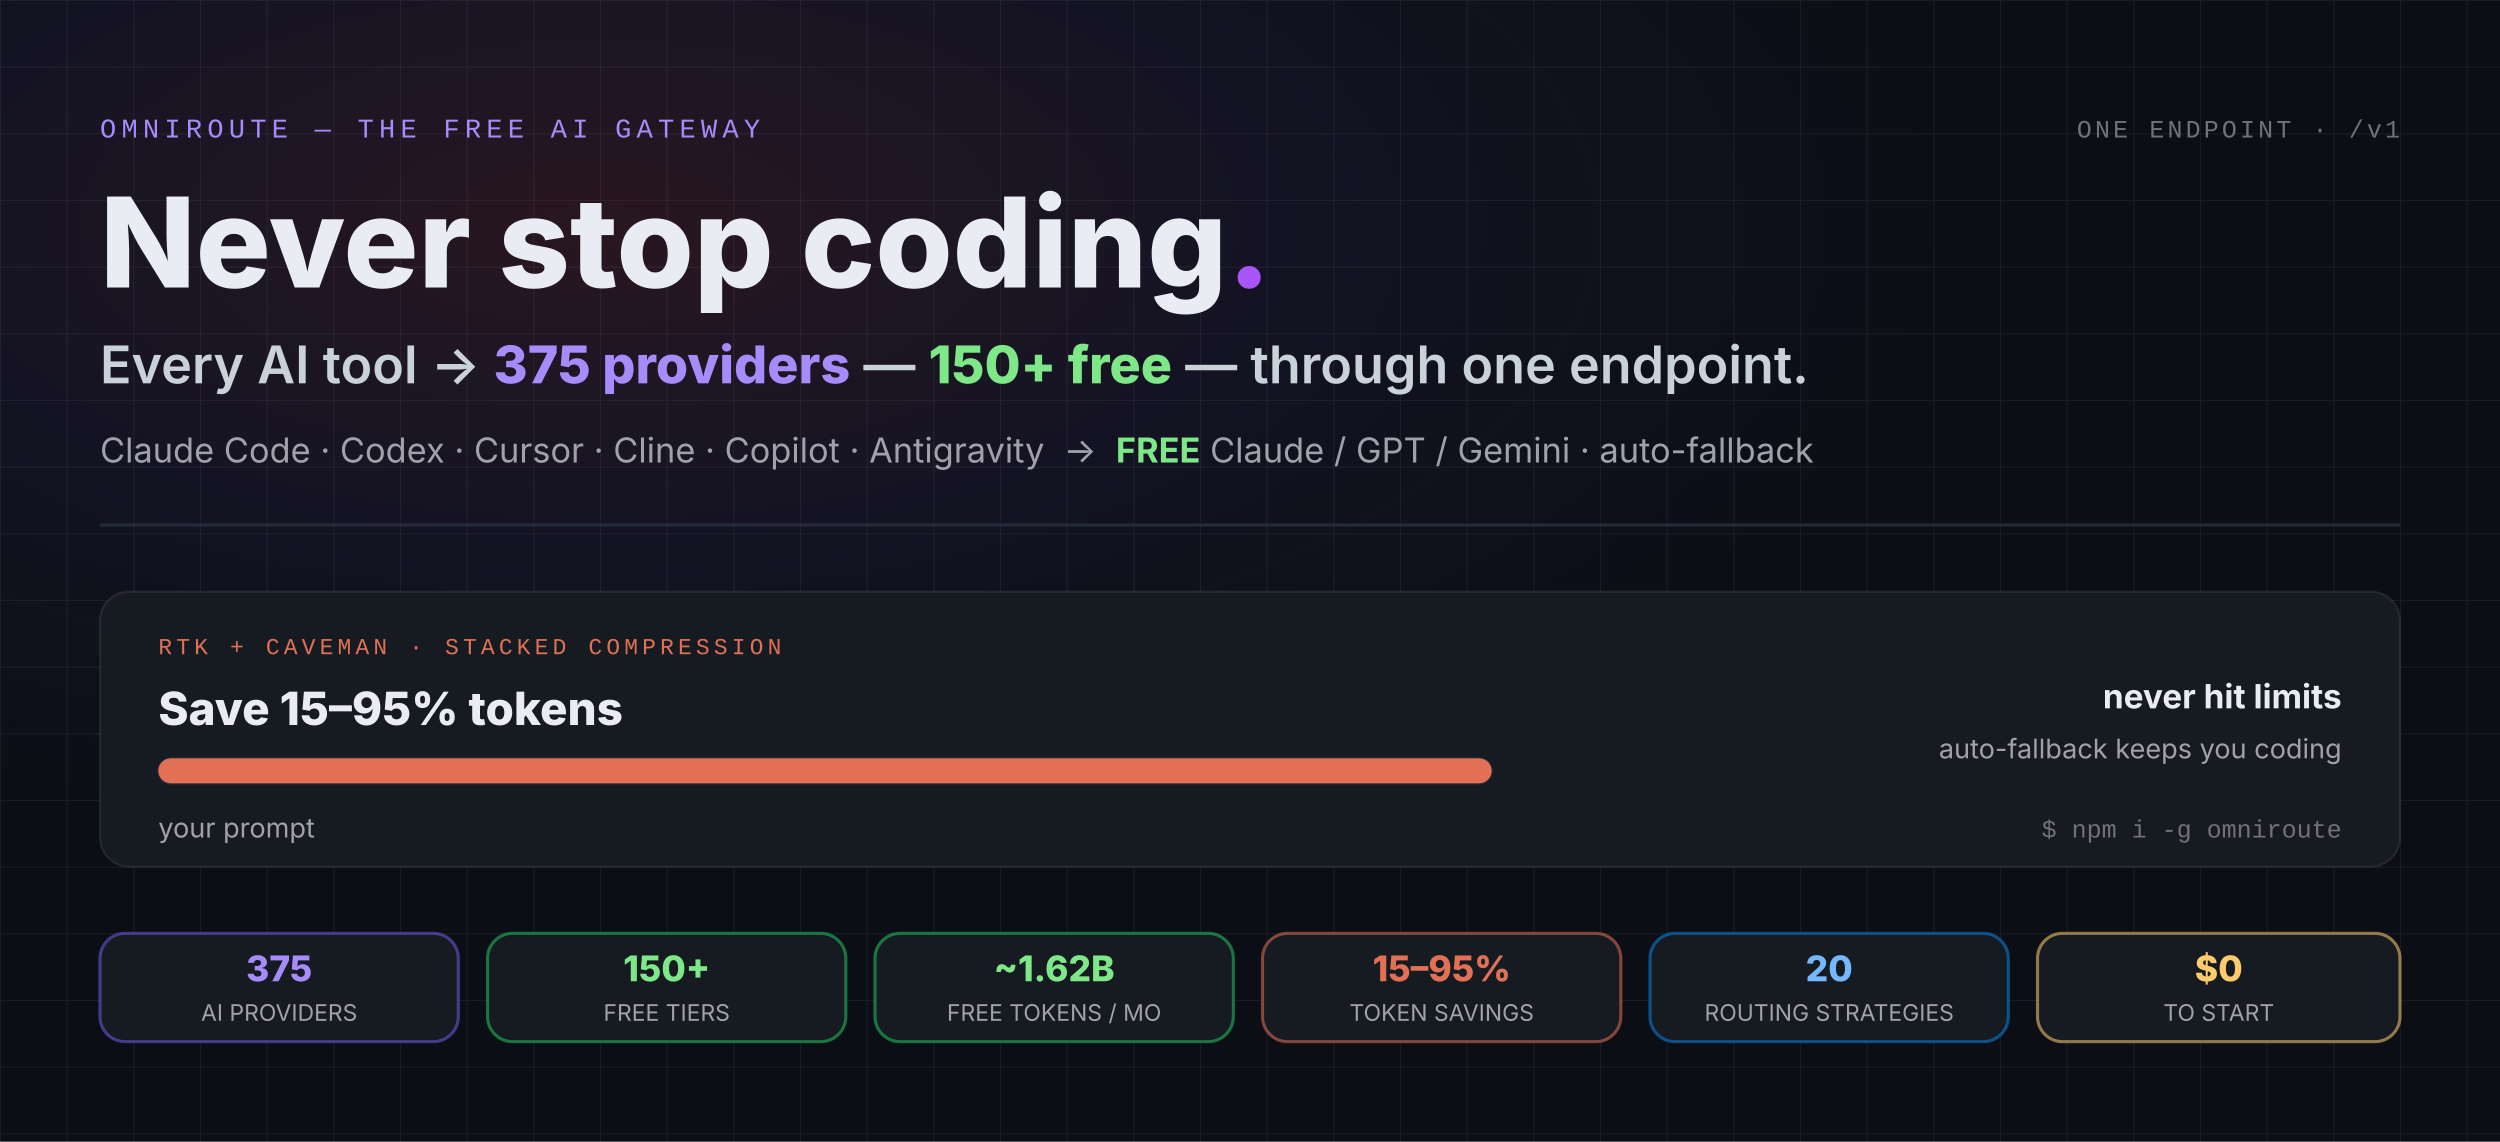
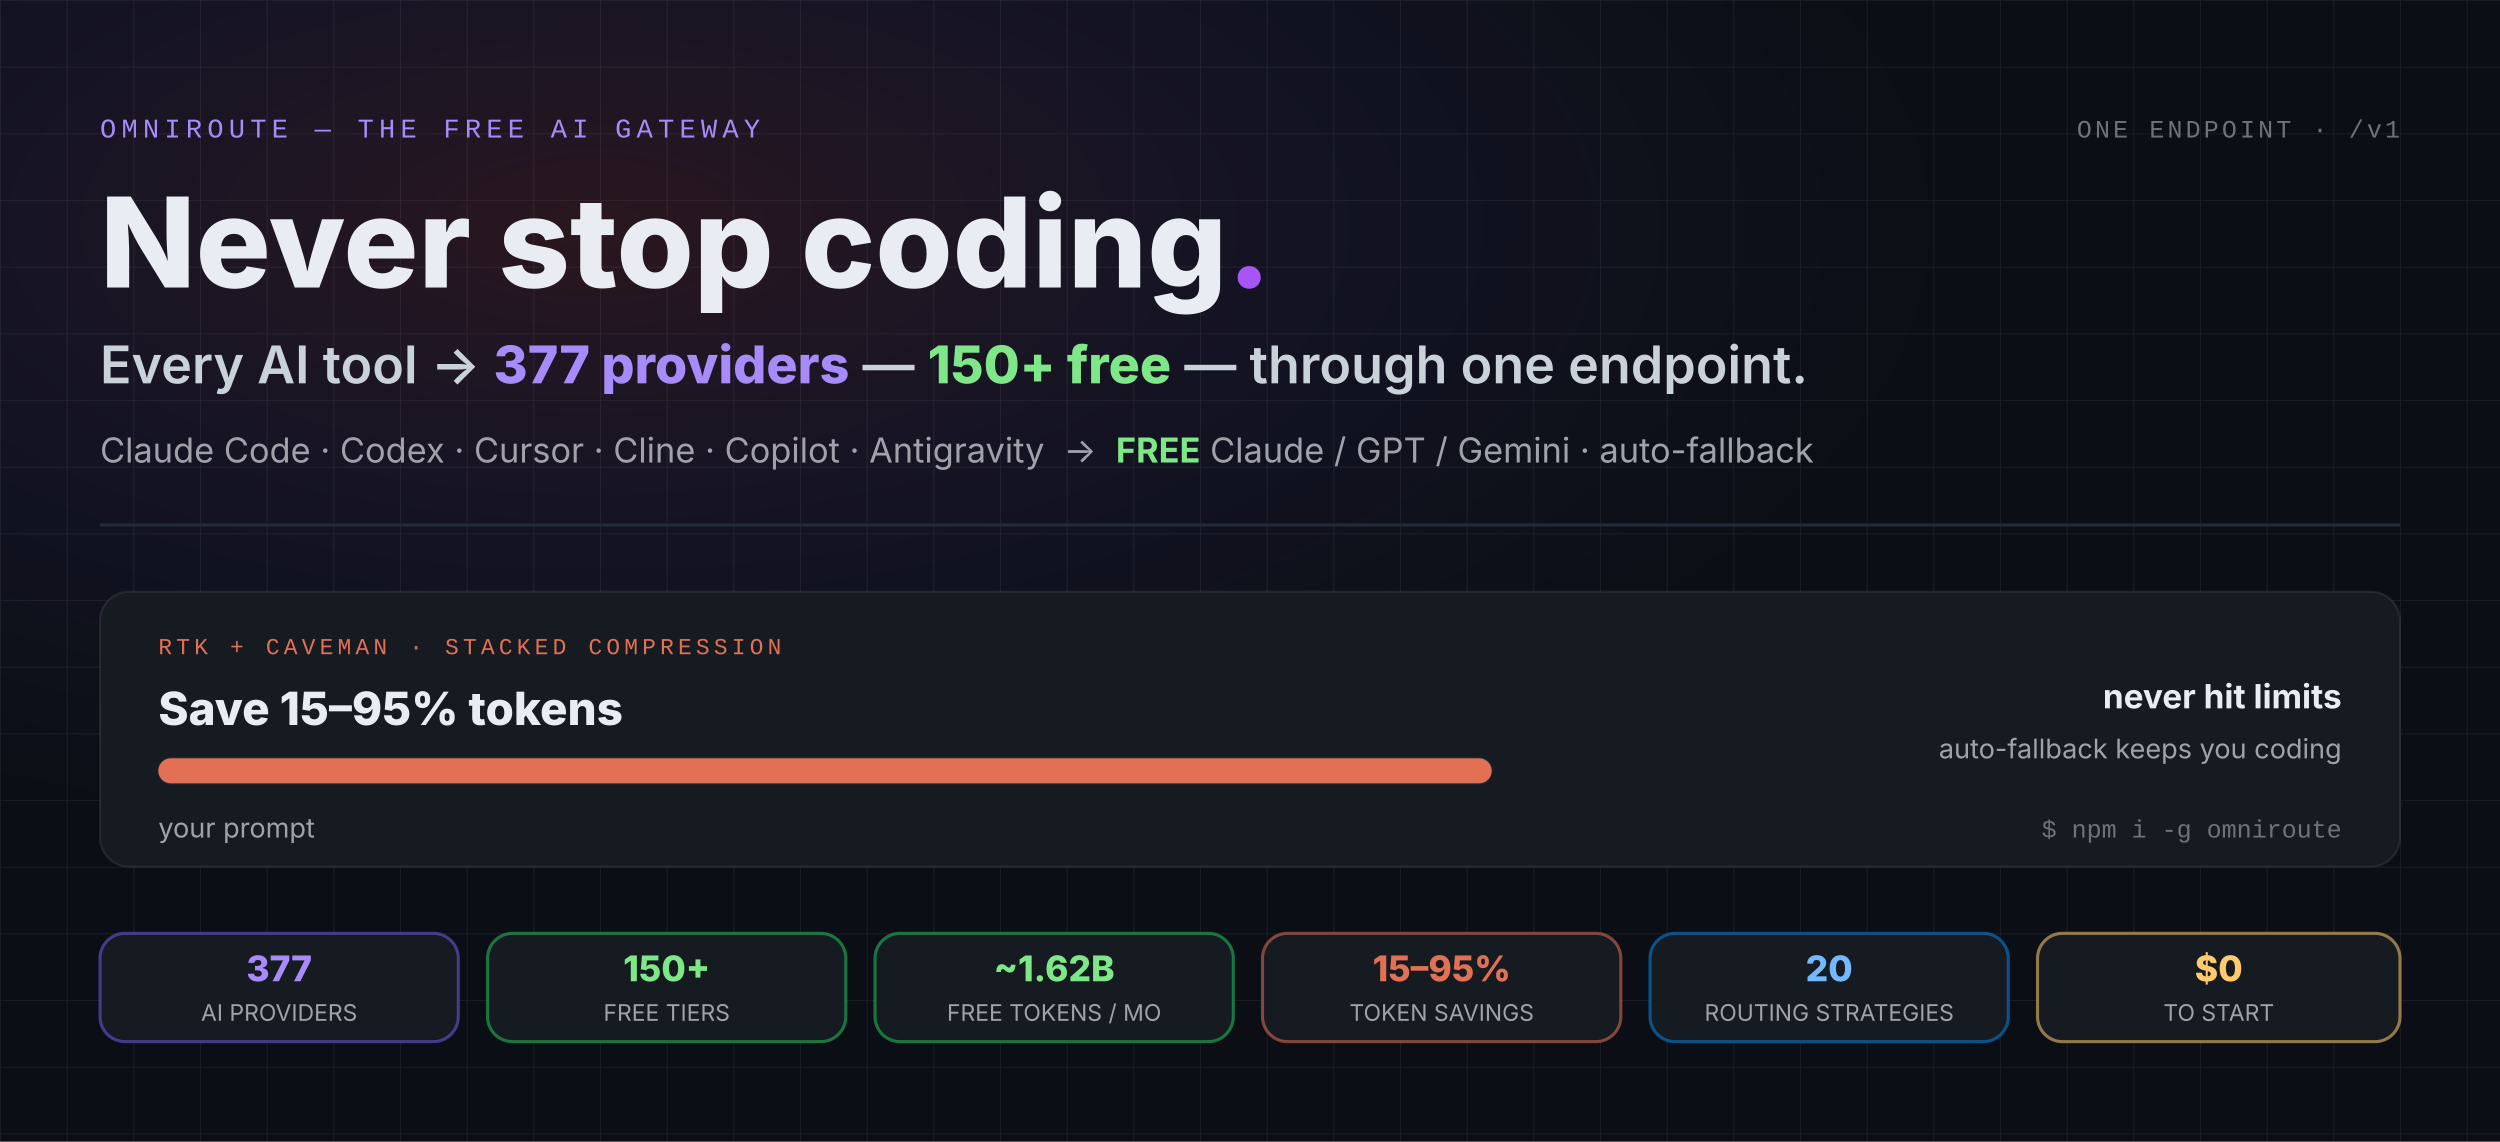
- <svg xmlns="http://www.w3.org/2000/svg" viewBox="0 0 1200 548" role="img" aria-label="OmniRoute hero: Never stop coding. Every AI tool to 375 providers — 150+ free — through one endpoint. Claude Code, Codex, Cursor, Cline, Copilot and Antigravity into free Claude, GPT and Gemini with auto-fallback. RTK + Caveman stacked compression saves 15 to 95 percent of tokens — about 89 percent average on tool-heavy sessions — so you never hit limits. Stats: 375 AI providers, 150+ free tiers, about 1.62B free tokens per month, 15 to 95 percent token savings, 20 routing strategies, zero dollars to start.">
+ <svg xmlns="http://www.w3.org/2000/svg" viewBox="0 0 1200 548" role="img" aria-label="OmniRoute hero: Never stop coding. Every AI tool to 377 providers — 150+ free — through one endpoint. Claude Code, Codex, Cursor, Cline, Copilot and Antigravity into free Claude, GPT and Gemini with auto-fallback. RTK + Caveman stacked compression saves 15 to 95 percent of tokens — about 89 percent average on tool-heavy sessions — so you never hit limits. Stats: 377 AI providers, 150+ free tiers, about 1.62B free tokens per month, 15 to 95 percent token savings, 20 routing strategies, zero dollars to start.">
  <defs>
    <pattern id="gridPaperH" width="32" height="32" patternUnits="userSpaceOnUse">
      <path d="M 32 0 L 0 0 0 32" fill="none" stroke="#ffffff" stroke-opacity="0.06" stroke-width="1" />
    </pattern>
    <radialGradient id="bgGlowH" cx="24%" cy="20%" r="55%">
      <stop offset="0%" stop-color="#e54d5e" stop-opacity="0.14" />
      <stop offset="55%" stop-color="#8b5cf6" stop-opacity="0.06" />
      <stop offset="100%" stop-color="#6366f1" stop-opacity="0" />
    </radialGradient>
    <linearGradient id="gradBrandH" x1="0" y1="0" x2="1" y2="1">
      <stop offset="0%" stop-color="#e54d5e" />
      <stop offset="100%" stop-color="#a855f7" />
    </linearGradient>
    <path id="dividerPathH" d="M 48,252 L 1152,252" />
  </defs>
  <rect width="1200" height="548" fill="#0b0e14" />
  <rect width="1200" height="548" fill="url(#gridPaperH)" />
  <rect width="1200" height="548" fill="url(#bgGlowH)" />
  <text x="48" y="66" font-family="Consolas, 'Courier New', monospace" font-size="13" letter-spacing="2.5" fill="#a78bfa">OMNIROUTE — THE FREE AI GATEWAY</text>
  <text x="1152" y="66" text-anchor="end" font-family="Consolas, 'Courier New', monospace" font-size="12" letter-spacing="1.5" fill="#71717a">ONE ENDPOINT · /v1</text>
  <text x="48" y="138" font-family="Inter, 'Segoe UI', Arial, Helvetica, system-ui, sans-serif" font-size="60" font-weight="800" fill="#e9edf3">Never stop coding<tspan fill="#a855f7">.</tspan>
  </text>
-   <text x="48" y="184" font-family="Inter, 'Segoe UI', Arial, Helvetica, system-ui, sans-serif" font-size="25" font-weight="600" fill="#c9d1d9">Every AI tool → <tspan fill="#a78bfa" font-weight="800">375 providers</tspan> — <tspan fill="#7ee787" font-weight="800">150+ free</tspan> — through one endpoint.</text>
+   <text x="48" y="184" font-family="Inter, 'Segoe UI', Arial, Helvetica, system-ui, sans-serif" font-size="25" font-weight="600" fill="#c9d1d9">Every AI tool → <tspan fill="#a78bfa" font-weight="800">377 providers</tspan> — <tspan fill="#7ee787" font-weight="800">150+ free</tspan> — through one endpoint.</text>
  <text x="48" y="222" font-family="Inter, 'Segoe UI', Arial, Helvetica, system-ui, sans-serif" font-size="16.5" fill="#a1a1aa">Claude Code · Codex · Cursor · Cline · Copilot · Antigravity  →  <tspan fill="#7ee787" font-weight="700">FREE</tspan> Claude / GPT / Gemini · auto-fallback</text>
  <line x1="48" y1="252" x2="1152" y2="252" stroke="#232b38" stroke-width="1.5" />
  <circle r="4" fill="url(#gradBrandH)" opacity="0">
    <animateMotion dur="6s" repeatCount="indefinite" keyPoints="0;1" keyTimes="0;1" calcMode="linear">
      <mpath href="#dividerPathH" />
    </animateMotion>
    <animate attributeName="opacity" values="0;0.9;0.9;0" keyTimes="0;0.08;0.6;0.75" dur="6s" repeatCount="indefinite" />
  </circle>
  <g>
    <rect x="48" y="284" width="1104" height="132" rx="14" fill="#161b22" stroke="#ffffff" stroke-opacity="0.08" stroke-width="1" />
    <text x="76" y="314" font-family="Consolas, 'Courier New', monospace" font-size="11" letter-spacing="2" fill="#e17055">RTK + CAVEMAN · STACKED COMPRESSION</text>
    <text x="76" y="348" font-family="Inter, 'Segoe UI', Arial, Helvetica, system-ui, sans-serif" font-size="22" font-weight="800" fill="#e9edf3">Save 15–95% tokens</text>
    <rect x="76" y="364" width="640" height="12" rx="6" fill="#0b0e14" stroke="#232b38" stroke-width="1" />
    <rect x="76" y="364" width="640" height="12" rx="6" fill="#e17055">
      <animate attributeName="width" values="640;640;70;70;640" keyTimes="0;0.12;0.5;0.88;1" dur="8s" repeatCount="indefinite" calcMode="spline" keySplines="0.4 0 0.2 1;0.4 0 0.2 1;0.4 0 0.2 1;0.4 0 0.2 1" />
    </rect>
    <text x="76" y="402" font-family="Inter, 'Segoe UI', Arial, Helvetica, system-ui, sans-serif" font-size="13" fill="#a1a1aa">your prompt
      <animate attributeName="opacity" values="1;1;0;0;1" keyTimes="0;0.12;0.35;0.88;1" dur="8s" repeatCount="indefinite" calcMode="discrete" />
    </text>
    <text x="76" y="402" font-family="Inter, 'Segoe UI', Arial, Helvetica, system-ui, sans-serif" font-size="13" font-weight="700" fill="#e17055" opacity="0">−89% avg on tool-heavy sessions
      <animate attributeName="opacity" values="0;0;1;1;0" keyTimes="0;0.35;0.36;0.88;1" dur="8s" repeatCount="indefinite" calcMode="discrete" />
    </text>
    <text x="1124" y="340" text-anchor="end" font-family="Inter, 'Segoe UI', Arial, Helvetica, system-ui, sans-serif" font-size="16" font-weight="700" fill="#e9edf3">never hit limits</text>
    <text x="1124" y="364" text-anchor="end" font-family="Inter, 'Segoe UI', Arial, Helvetica, system-ui, sans-serif" font-size="13" fill="#a1a1aa">auto-fallback keeps you coding</text>
    <text x="1124" y="402" text-anchor="end" font-family="Consolas, 'Courier New', monospace" font-size="12" fill="#71717a">$ npm i -g omniroute</text>
  </g>
  <g font-family="Inter, 'Segoe UI', Arial, Helvetica, system-ui, sans-serif" text-anchor="middle">
    <rect x="48" y="448" width="172" height="52" rx="12" fill="#161b22" stroke="#6c5ce7" stroke-opacity="0.55" stroke-width="1.5" />
-     <text x="134" y="471" font-size="17" font-weight="800" fill="#a78bfa">375</text>
+     <text x="134" y="471" font-size="17" font-weight="800" fill="#a78bfa">377</text>
    <text x="134" y="490" font-size="11" fill="#a1a1aa">AI PROVIDERS</text>
    <rect x="234" y="448" width="172" height="52" rx="12" fill="#161b22" stroke="#22c55e" stroke-opacity="0.55" stroke-width="1.5" />
    <text x="320" y="471" font-size="17" font-weight="800" fill="#7ee787">150+</text>
    <text x="320" y="490" font-size="11" fill="#a1a1aa">FREE TIERS</text>
    <rect x="420" y="448" width="172" height="52" rx="12" fill="#161b22" stroke="#22c55e" stroke-opacity="0.55" stroke-width="1.5" />
    <text x="506" y="471" font-size="17" font-weight="800" fill="#7ee787">~1.62B</text>
    <text x="506" y="490" font-size="11" fill="#a1a1aa">FREE TOKENS / MO</text>
    <rect x="606" y="448" width="172" height="52" rx="12" fill="#161b22" stroke="#e17055" stroke-opacity="0.55" stroke-width="1.5" />
    <text x="692" y="471" font-size="17" font-weight="800" fill="#e17055">15–95%</text>
    <text x="692" y="490" font-size="11" fill="#a1a1aa">TOKEN SAVINGS</text>
    <rect x="792" y="448" width="172" height="52" rx="12" fill="#161b22" stroke="#0984e3" stroke-opacity="0.55" stroke-width="1.5" />
    <text x="878" y="471" font-size="17" font-weight="800" fill="#74b9ff">20</text>
    <text x="878" y="490" font-size="11" fill="#a1a1aa">ROUTING STRATEGIES</text>
    <rect x="978" y="448" width="174" height="52" rx="12" fill="#161b22" stroke="#fdcb6e" stroke-opacity="0.55" stroke-width="1.5" />
    <text x="1065" y="471" font-size="17" font-weight="800" fill="#fdcb6e">$0</text>
    <text x="1065" y="490" font-size="11" fill="#a1a1aa">TO START</text>
  </g>
</svg>
